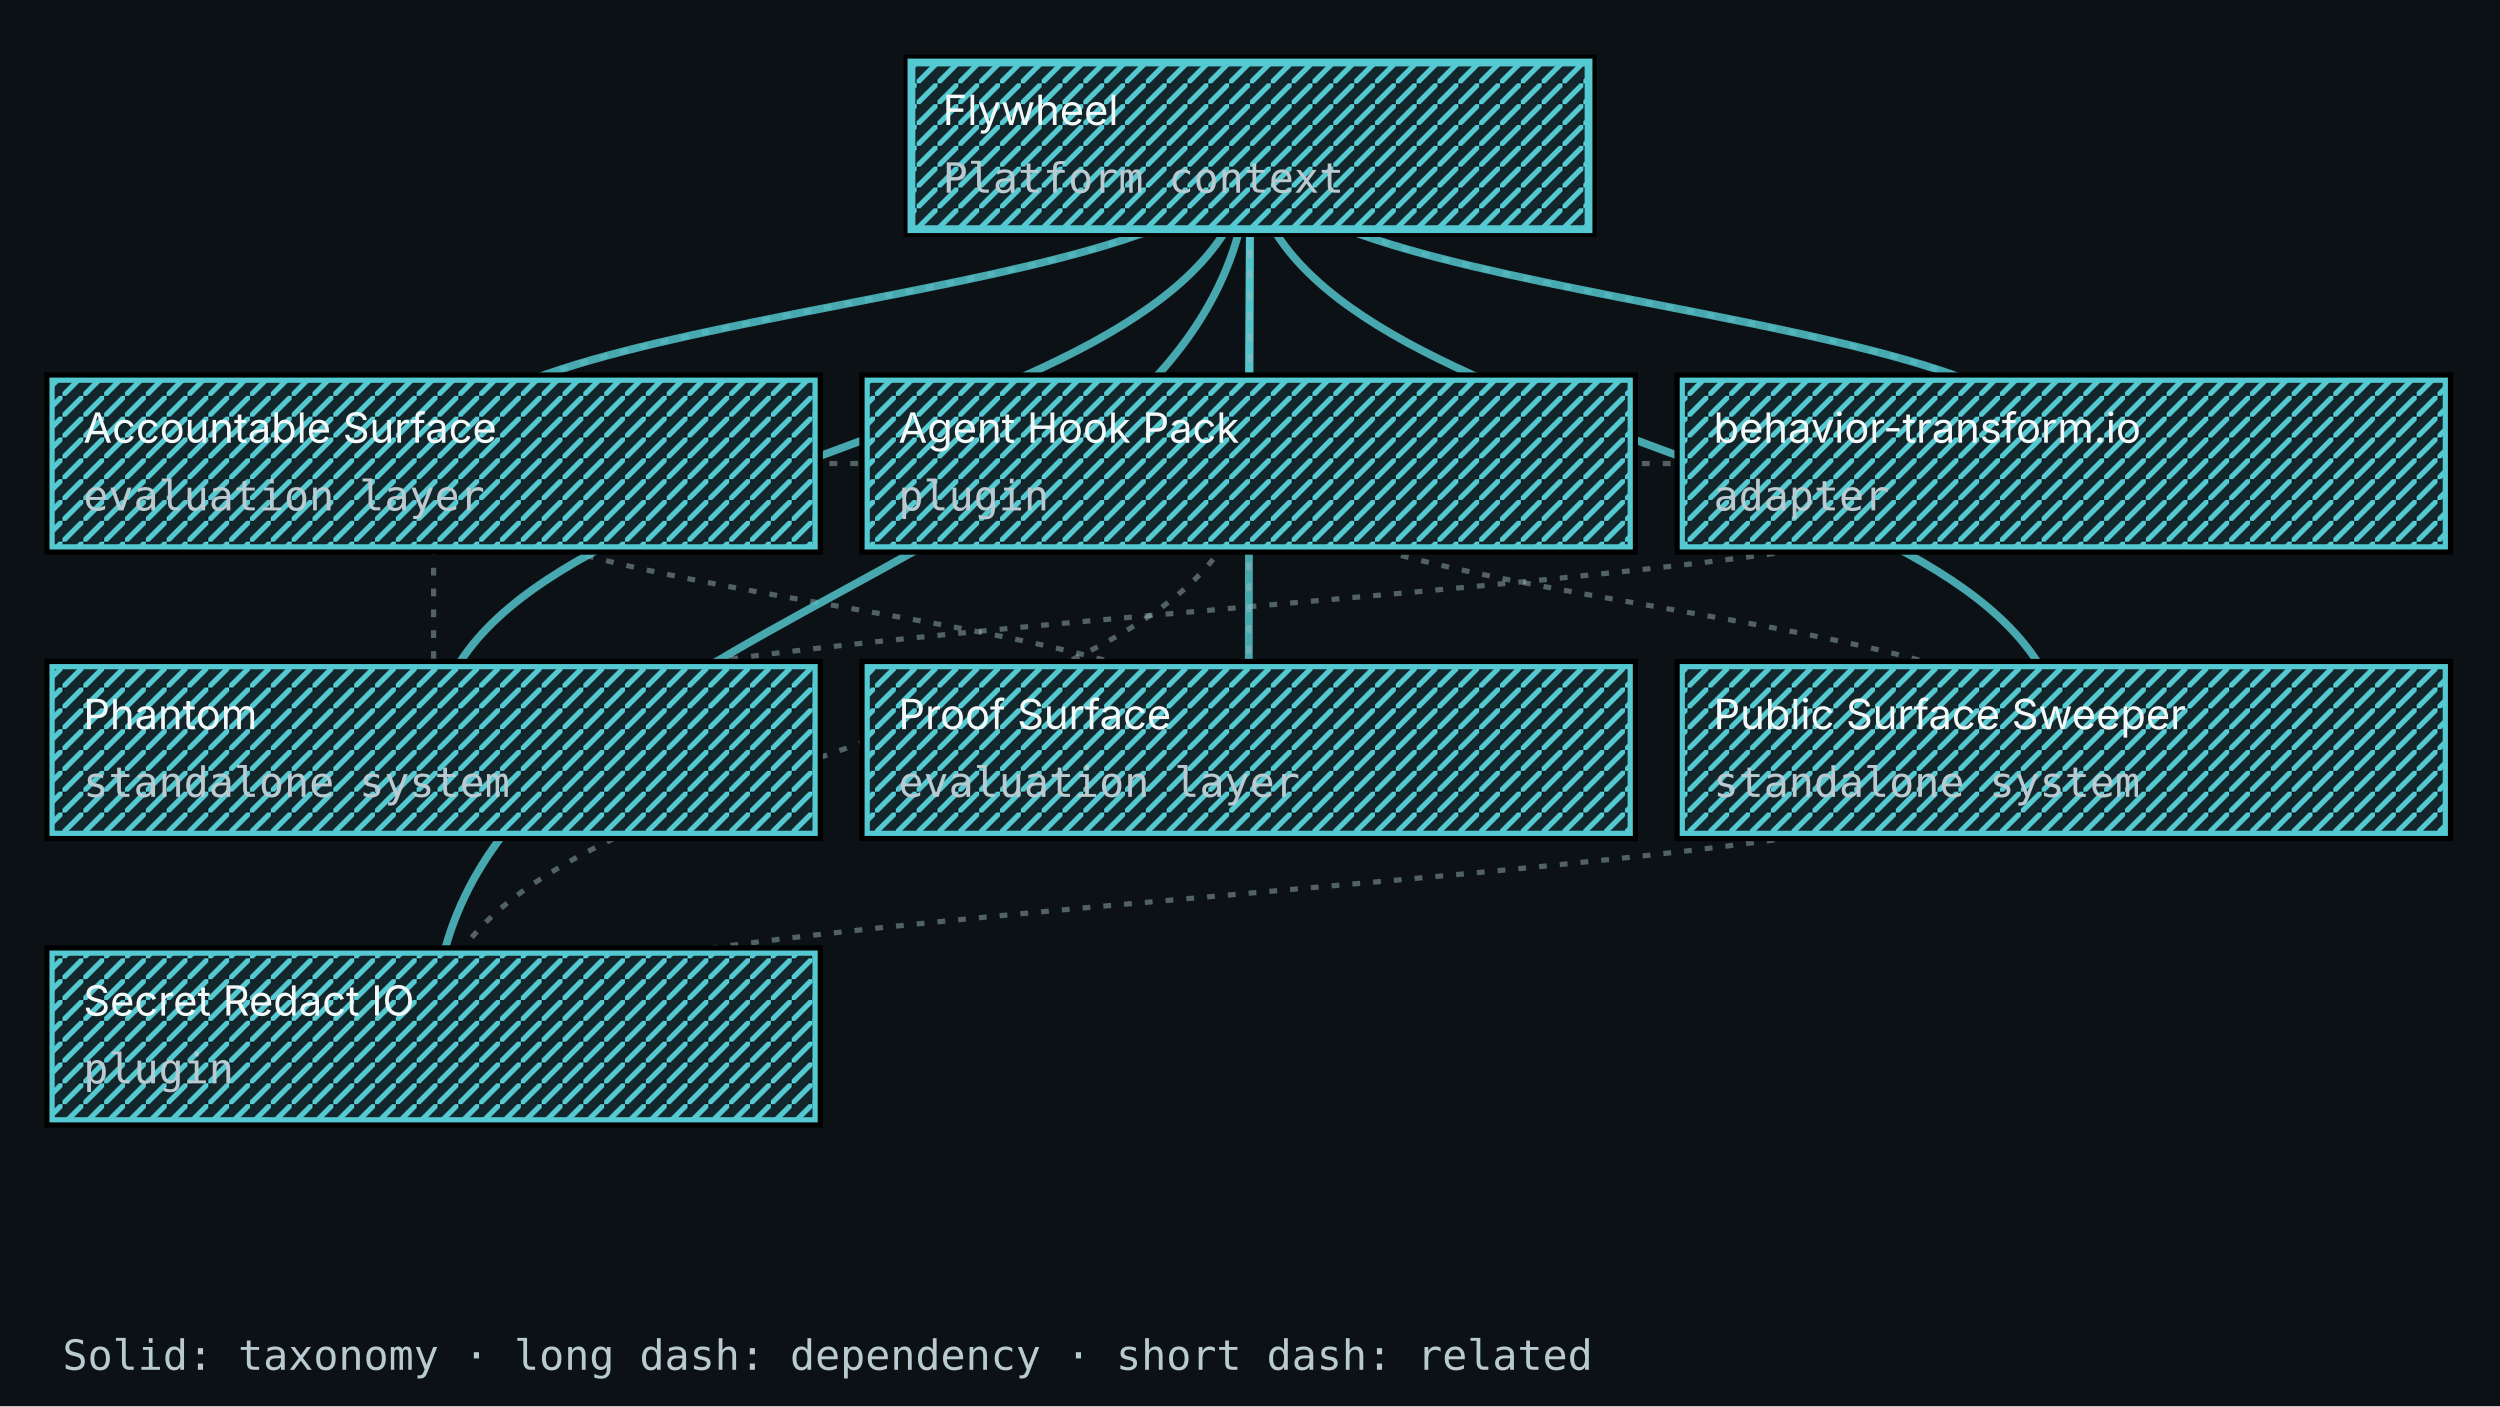
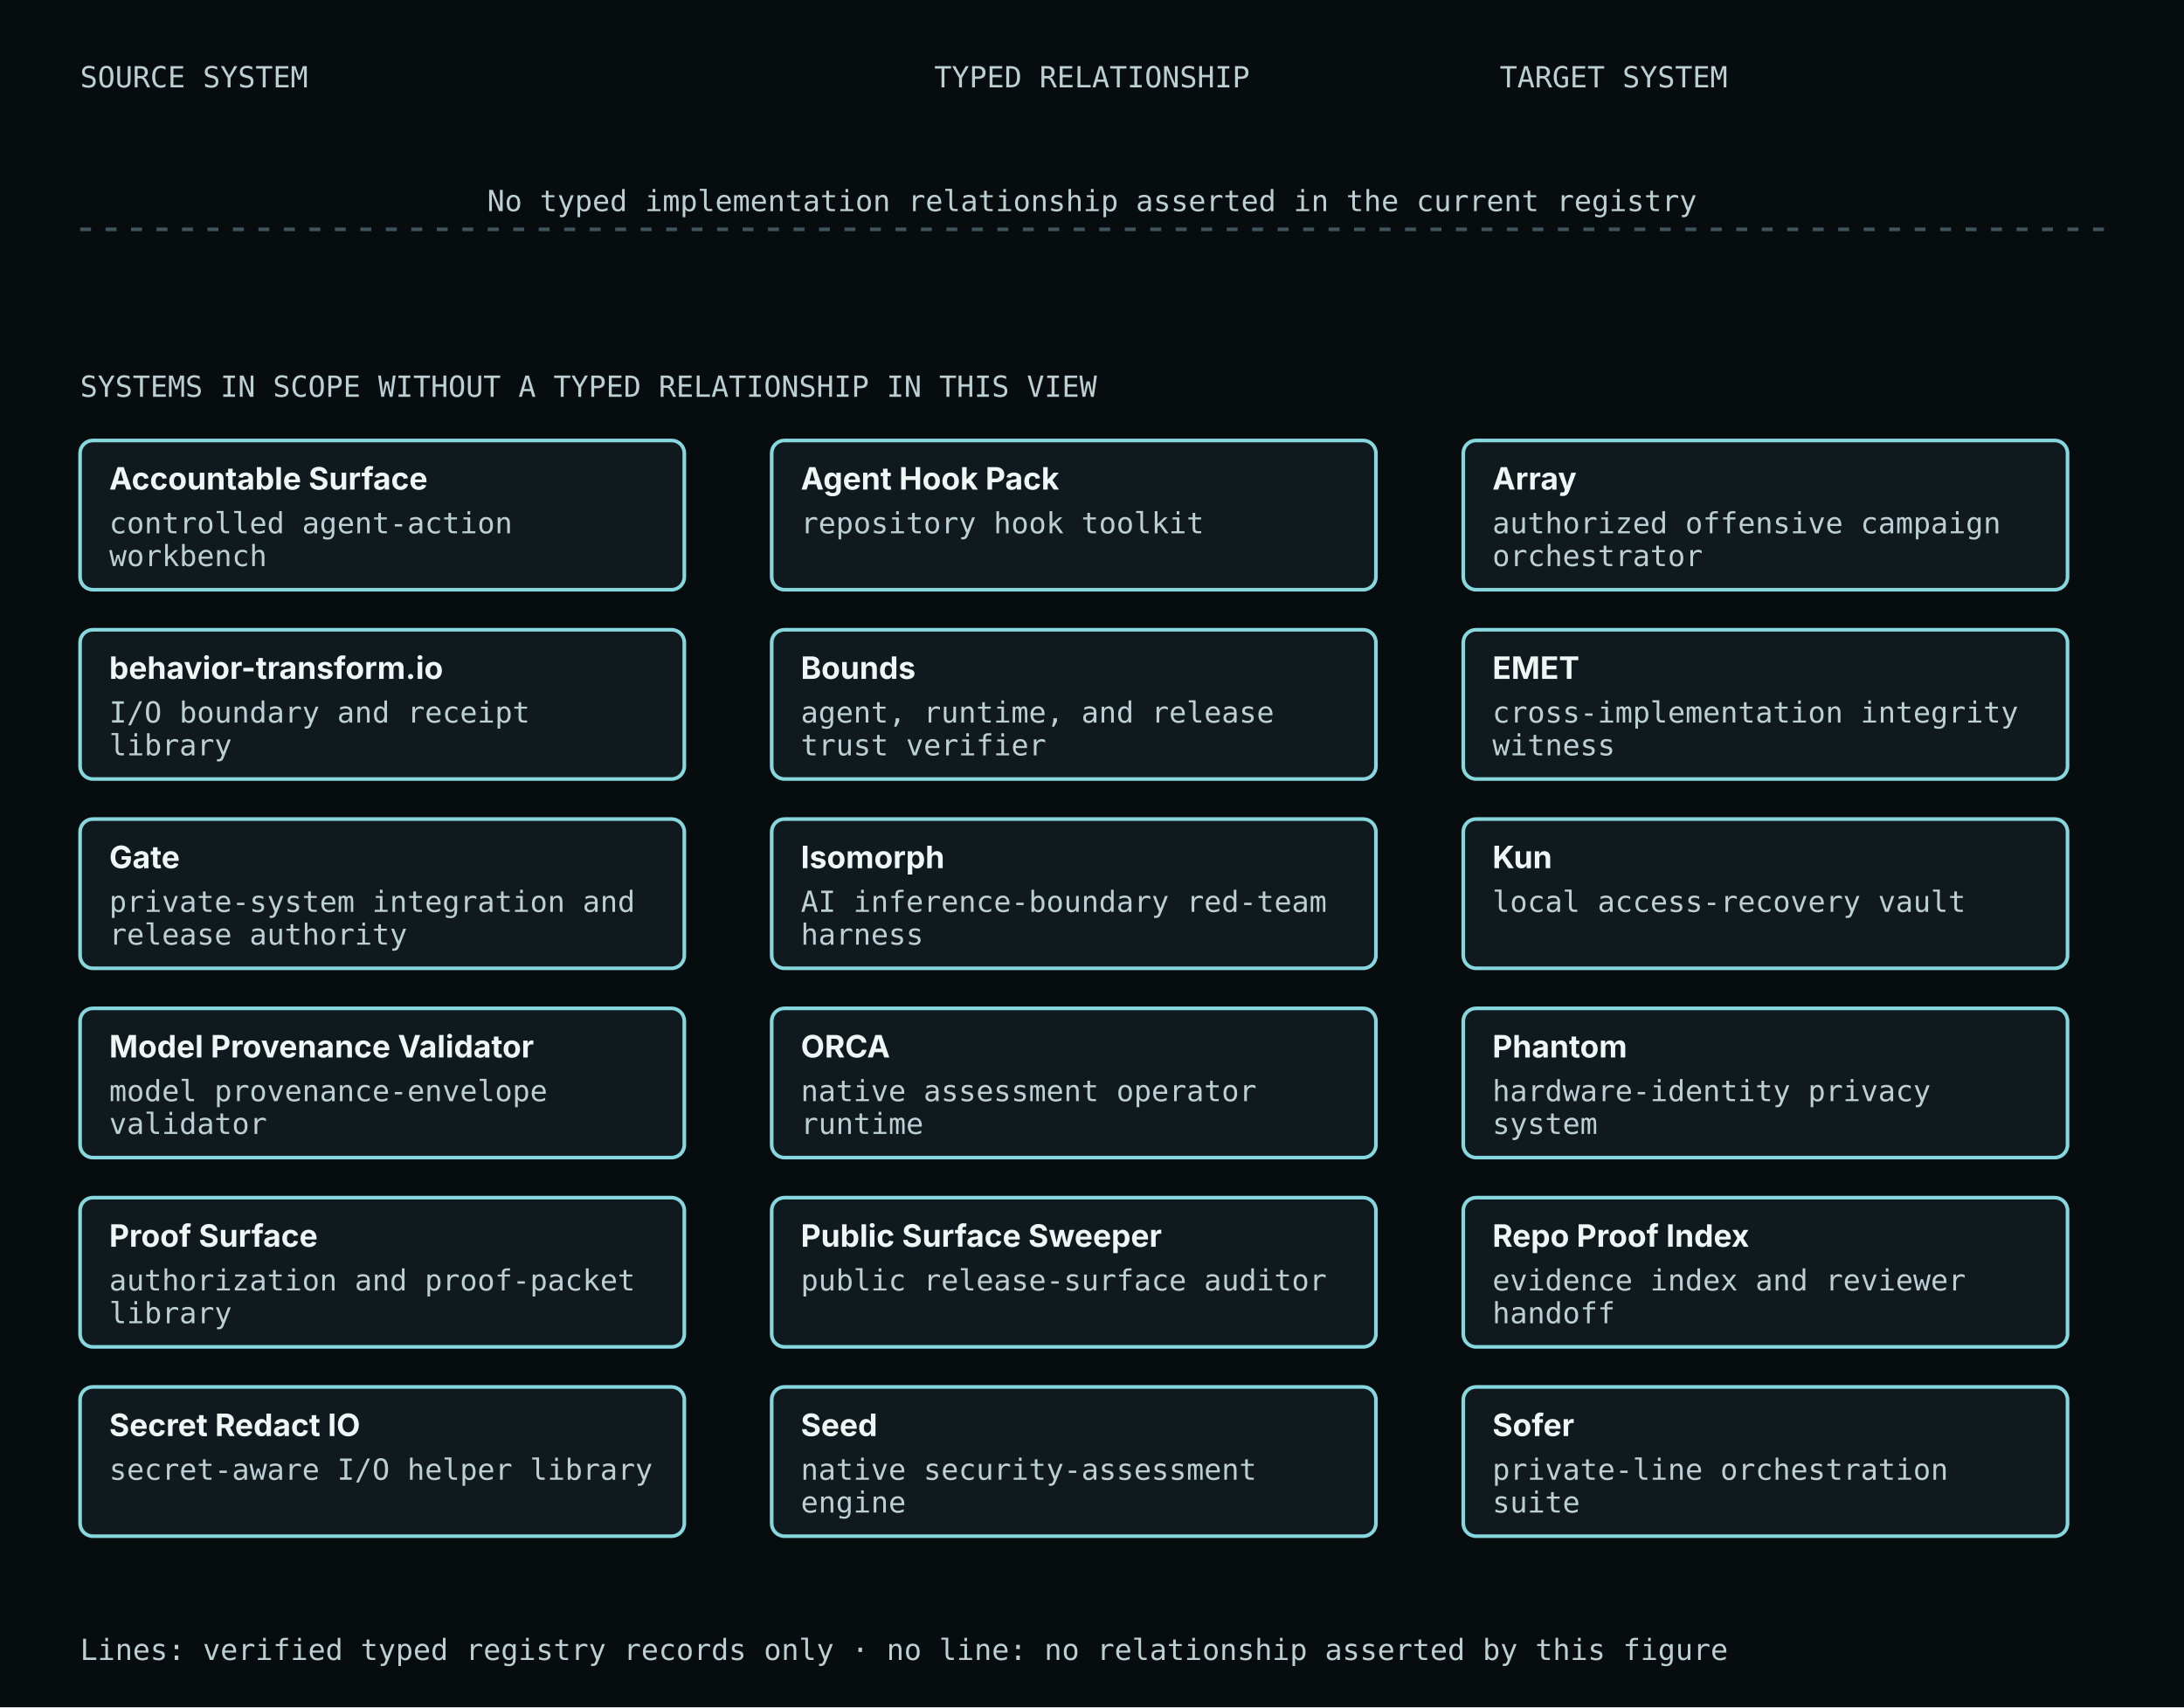
- <svg xmlns="http://www.w3.org/2000/svg" role="img" viewBox="0 0 960 540" aria-labelledby="security-capability-map-title security-capability-map-desc" data-figure-kind="relationship">
+ <svg xmlns="http://www.w3.org/2000/svg" role="img" width="1200" height="938" viewBox="0 0 1200 938" aria-labelledby="security-capability-map-title security-capability-map-desc" data-figure-kind="relationship">
  <defs>
-     <pattern id="security-capability-map-verified-pattern" width="8" height="8" patternUnits="userSpaceOnUse">
-       <rect width="8" height="8" fill="#13262b" />
-       <path d="M0 8L8 0" stroke="#54c9d1" stroke-width="2" />
-     </pattern>
-     <pattern id="security-capability-map-caution-pattern" width="10" height="10" patternUnits="userSpaceOnUse">
-       <rect width="10" height="10" fill="#291b18" />
-       <path d="M-2 10L10-2M4 12L12 4" stroke="#d47a5a" stroke-width="2" />
-     </pattern>
-     <pattern id="security-capability-map-unavailable-pattern" width="8" height="8" patternUnits="userSpaceOnUse">
-       <rect width="8" height="8" fill="#17252c" />
-       <circle cx="2" cy="2" r="1.2" fill="#9eb8bf" />
-     </pattern>
-     <marker id="security-capability-map-arrow" markerWidth="8" markerHeight="8" refX="7" refY="4" orient="auto" markerUnits="strokeWidth">
-       <path d="M0 0L8 4L0 8Z" fill="#9eb8bf" />
+     <marker id="security-capability-map-arrow" markerWidth="10" markerHeight="10" refX="9" refY="5" orient="auto">
+       <path d="M0 0L10 5L0 10Z" fill="#e98455" />
    </marker>
  </defs>
  <style>
-     text{font-family:"Hanken Grotesk",-apple-system,BlinkMacSystemFont,"Segoe UI",sans-serif;fill:#f2f8f8}
-     .mono{font-family:"Conso","JetBrains Mono",ui-monospace,"SFMono-Regular",monospace}
-     .muted{fill:#b9cbd0}.hairline{stroke:#36505a;stroke-width:1}.value{font-variant-numeric:tabular-nums}
-     [data-figure-point]:focus{outline:none}[data-figure-point]:focus-visible .focus-ring{stroke:#54c9d1;stroke-width:4;fill:none}
+     text{font-family:"Hanken Grotesk",-apple-system,BlinkMacSystemFont,"Segoe UI",sans-serif;fill:#eef6f6}
+     .mono{font-family:"Conso","JetBrains Mono",ui-monospace,"SFMono-Regular",monospace}.muted{fill:#bcd0d4}.relation-label{fill:#f4ddd1}
+     [data-figure-point]:focus{outline:none}[data-figure-point]:focus-visible .focus-ring{stroke:#f5f2e9;stroke-width:5}
  </style>
-   <rect width="960" height="540" fill="#0b1115" />
-   <path data-relationship-edge="true" data-edge-type="related" d="M166.50 178.00 C166.50 178.00 792.50 178.00 792.50 178.00" fill="none" stroke="#9eb8bf" stroke-width="2" stroke-dasharray="3 5" marker-end="url(#security-capability-map-arrow)" opacity="0.48" aria-hidden="true" />
-   <path data-relationship-edge="true" data-edge-type="related" d="M166.50 178.00 C166.50 117.00 480.00 117.00 480.00 56.00" fill="none" stroke="#9eb8bf" stroke-width="2" stroke-dasharray="3 5" marker-end="url(#security-capability-map-arrow)" opacity="0.48" aria-hidden="true" />
-   <path data-relationship-edge="true" data-edge-type="related" d="M166.50 178.00 C166.50 233.00 166.50 233.00 166.50 288.00" fill="none" stroke="#9eb8bf" stroke-width="2" stroke-dasharray="3 5" marker-end="url(#security-capability-map-arrow)" opacity="0.48" aria-hidden="true" />
-   <path data-relationship-edge="true" data-edge-type="related" d="M166.50 178.00 C166.50 233.00 479.50 233.00 479.50 288.00" fill="none" stroke="#9eb8bf" stroke-width="2" stroke-dasharray="3 5" marker-end="url(#security-capability-map-arrow)" opacity="0.48" aria-hidden="true" />
-   <path data-relationship-edge="true" data-edge-type="related" d="M479.50 178.00 C479.50 233.00 792.50 233.00 792.50 288.00" fill="none" stroke="#9eb8bf" stroke-width="2" stroke-dasharray="3 5" marker-end="url(#security-capability-map-arrow)" opacity="0.48" aria-hidden="true" />
-   <path data-relationship-edge="true" data-edge-type="related" d="M479.50 178.00 C479.50 288.00 166.50 288.00 166.50 398.00" fill="none" stroke="#9eb8bf" stroke-width="2" stroke-dasharray="3 5" marker-end="url(#security-capability-map-arrow)" opacity="0.48" aria-hidden="true" />
-   <path data-relationship-edge="true" data-edge-type="related" d="M792.50 178.00 C792.50 117.00 480.00 117.00 480.00 56.00" fill="none" stroke="#9eb8bf" stroke-width="2" stroke-dasharray="3 5" marker-end="url(#security-capability-map-arrow)" opacity="0.48" aria-hidden="true" />
-   <path data-relationship-edge="true" data-edge-type="related" d="M792.50 178.00 C792.50 233.00 166.50 233.00 166.50 288.00" fill="none" stroke="#9eb8bf" stroke-width="2" stroke-dasharray="3 5" marker-end="url(#security-capability-map-arrow)" opacity="0.48" aria-hidden="true" />
-   <path data-relationship-edge="true" data-edge-type="hierarchy" d="M480.00 56.00 C480.00 117.00 166.50 117.00 166.50 178.00" fill="none" stroke="#54c9d1" stroke-width="3" stroke-dasharray="none" marker-end="url(#security-capability-map-arrow)" opacity="0.82" aria-hidden="true" />
-   <path data-relationship-edge="true" data-edge-type="hierarchy" d="M480.00 56.00 C480.00 117.00 479.50 117.00 479.50 178.00" fill="none" stroke="#54c9d1" stroke-width="3" stroke-dasharray="none" marker-end="url(#security-capability-map-arrow)" opacity="0.82" aria-hidden="true" />
-   <path data-relationship-edge="true" data-edge-type="hierarchy" d="M480.00 56.00 C480.00 117.00 792.50 117.00 792.50 178.00" fill="none" stroke="#54c9d1" stroke-width="3" stroke-dasharray="none" marker-end="url(#security-capability-map-arrow)" opacity="0.82" aria-hidden="true" />
-   <path data-relationship-edge="true" data-edge-type="hierarchy" d="M480.00 56.00 C480.00 172.00 166.50 172.00 166.50 288.00" fill="none" stroke="#54c9d1" stroke-width="3" stroke-dasharray="none" marker-end="url(#security-capability-map-arrow)" opacity="0.82" aria-hidden="true" />
-   <path data-relationship-edge="true" data-edge-type="hierarchy" d="M480.00 56.00 C480.00 172.00 479.50 172.00 479.50 288.00" fill="none" stroke="#54c9d1" stroke-width="3" stroke-dasharray="none" marker-end="url(#security-capability-map-arrow)" opacity="0.82" aria-hidden="true" />
-   <path data-relationship-edge="true" data-edge-type="related" d="M480.00 56.00 C480.00 172.00 479.50 172.00 479.50 288.00" fill="none" stroke="#9eb8bf" stroke-width="2" stroke-dasharray="3 5" marker-end="url(#security-capability-map-arrow)" opacity="0.48" aria-hidden="true" />
-   <path data-relationship-edge="true" data-edge-type="hierarchy" d="M480.00 56.00 C480.00 172.00 792.50 172.00 792.50 288.00" fill="none" stroke="#54c9d1" stroke-width="3" stroke-dasharray="none" marker-end="url(#security-capability-map-arrow)" opacity="0.82" aria-hidden="true" />
-   <path data-relationship-edge="true" data-edge-type="hierarchy" d="M480.00 56.00 C480.00 227.00 166.50 227.00 166.50 398.00" fill="none" stroke="#54c9d1" stroke-width="3" stroke-dasharray="none" marker-end="url(#security-capability-map-arrow)" opacity="0.82" aria-hidden="true" />
-   <path data-relationship-edge="true" data-edge-type="related" d="M792.50 288.00 C792.50 343.00 166.50 343.00 166.50 398.00" fill="none" stroke="#9eb8bf" stroke-width="2" stroke-dasharray="3 5" marker-end="url(#security-capability-map-arrow)" opacity="0.48" aria-hidden="true" />
-   <g data-figure-point="true" data-figure-key="accountable-surface" data-status-label="evaluation layer" role="graphics-symbol" aria-label="Accountable Surface. evaluation layer." tabindex="-1">
-     <rect class="focus-ring" x="17" y="143" width="299" height="70" stroke="transparent" />
-     <rect x="20" y="146" width="293" height="64" fill="url(#security-capability-map-verified-pattern)" stroke="#54c9d1" stroke-width="2" stroke-dasharray="none" />
-     <text data-node-label="true" x="32" y="170" font-size="16">Accountable Surface</text>
-     <text data-node-label="true" x="32" y="196" class="mono muted" font-size="16">evaluation layer</text>
+   <rect width="1200" height="938" fill="#070c0f" />
+   <text x="44" y="48" class="mono muted" font-size="16">SOURCE SYSTEM</text>
+   <text x="600" y="48" text-anchor="middle" class="mono muted" font-size="16">TYPED RELATIONSHIP</text>
+   <text x="824" y="48" class="mono muted" font-size="16">TARGET SYSTEM</text>
+   <g role="note" aria-label="No typed implementation relationship is asserted among these systems in the current registry.">
+     <line x1="44" y1="126" x2="1156" y2="126" stroke="#42545b" stroke-width="2" stroke-dasharray="6 8" />
+     <text x="600" y="116" text-anchor="middle" class="mono muted" font-size="16">No typed implementation relationship asserted in the current registry</text>
  </g>
-   <g data-figure-point="true" data-figure-key="agent-hook-pack" data-status-label="plugin" role="graphics-symbol" aria-label="Agent Hook Pack. plugin." tabindex="-1">
-     <rect class="focus-ring" x="330" y="143" width="299" height="70" stroke="transparent" />
-     <rect x="333" y="146" width="293" height="64" fill="url(#security-capability-map-verified-pattern)" stroke="#54c9d1" stroke-width="2" stroke-dasharray="none" />
-     <text data-node-label="true" x="345" y="170" font-size="16">Agent Hook Pack</text>
-     <text data-node-label="true" x="345" y="196" class="mono muted" font-size="16">plugin</text>
+   <text x="44" y="218" class="mono muted" font-size="16">SYSTEMS IN SCOPE WITHOUT A TYPED RELATIONSHIP IN THIS VIEW</text>
+   <g data-figure-point="true" data-figure-key="accountable-surface" data-node-instance="isolated-0" role="graphics-symbol" aria-label="Accountable Surface. controlled agent-action workbench." tabindex="0">
+     <rect class="focus-ring" x="40" y="238" width="340" height="90" rx="10" fill="none" stroke="transparent" />
+     <rect x="44" y="242" width="332" height="82" rx="7" fill="#10191e" stroke="#87d7df" stroke-width="2" />
+     <text x="60" y="269" font-size="17" font-weight="700">Accountable Surface</text>
+     <text x="60" y="293" class="mono muted" font-size="16">controlled agent-action</text>
+     <text x="60" y="311" class="mono muted" font-size="16">workbench</text>
  </g>
-   <g data-figure-point="true" data-figure-key="behavior-transform" data-status-label="adapter" role="graphics-symbol" aria-label="behavior-transform.io. adapter." tabindex="-1">
-     <rect class="focus-ring" x="643" y="143" width="299" height="70" stroke="transparent" />
-     <rect x="646" y="146" width="293" height="64" fill="url(#security-capability-map-verified-pattern)" stroke="#54c9d1" stroke-width="2" stroke-dasharray="none" />
-     <text data-node-label="true" x="658" y="170" font-size="16">behavior-transform.io</text>
-     <text data-node-label="true" x="658" y="196" class="mono muted" font-size="16">adapter</text>
+   <g data-figure-point="true" data-figure-key="agent-hook-pack" data-node-instance="isolated-1" role="graphics-symbol" aria-label="Agent Hook Pack. repository hook toolkit." tabindex="0">
+     <rect class="focus-ring" x="420" y="238" width="340" height="90" rx="10" fill="none" stroke="transparent" />
+     <rect x="424" y="242" width="332" height="82" rx="7" fill="#10191e" stroke="#87d7df" stroke-width="2" />
+     <text x="440" y="269" font-size="17" font-weight="700">Agent Hook Pack</text>
+     <text x="440" y="293" class="mono muted" font-size="16">repository hook toolkit</text>
  </g>
-   <g data-figure-point="true" data-figure-key="flywheel" data-status-label="Platform context" role="graphics-symbol" aria-label="Flywheel. Platform context." tabindex="-1">
-     <rect class="focus-ring" x="347" y="21" width="266" height="70" stroke="transparent" />
-     <rect x="350" y="24" width="260" height="64" fill="url(#security-capability-map-verified-pattern)" stroke="#54c9d1" stroke-width="3" stroke-dasharray="none" />
-     <text data-node-label="true" x="362" y="48" font-size="16">Flywheel</text>
-     <text data-node-label="true" x="362" y="74" class="mono muted" font-size="16">Platform context</text>
+   <g data-figure-point="true" data-figure-key="array" data-node-instance="isolated-2" role="graphics-symbol" aria-label="Array. authorized offensive campaign orchestrator." tabindex="0">
+     <rect class="focus-ring" x="800" y="238" width="340" height="90" rx="10" fill="none" stroke="transparent" />
+     <rect x="804" y="242" width="332" height="82" rx="7" fill="#10191e" stroke="#87d7df" stroke-width="2" />
+     <text x="820" y="269" font-size="17" font-weight="700">Array</text>
+     <text x="820" y="293" class="mono muted" font-size="16">authorized offensive campaign</text>
+     <text x="820" y="311" class="mono muted" font-size="16">orchestrator</text>
  </g>
-   <g data-figure-point="true" data-figure-key="phantom" data-status-label="standalone system" role="graphics-symbol" aria-label="Phantom. standalone system." tabindex="-1">
-     <rect class="focus-ring" x="17" y="253" width="299" height="70" stroke="transparent" />
-     <rect x="20" y="256" width="293" height="64" fill="url(#security-capability-map-verified-pattern)" stroke="#54c9d1" stroke-width="2" stroke-dasharray="none" />
-     <text data-node-label="true" x="32" y="280" font-size="16">Phantom</text>
-     <text data-node-label="true" x="32" y="306" class="mono muted" font-size="16">standalone system</text>
+   <g data-figure-point="true" data-figure-key="behavior-transform" data-node-instance="isolated-3" role="graphics-symbol" aria-label="behavior-transform.io. I/O boundary and receipt library." tabindex="0">
+     <rect class="focus-ring" x="40" y="342" width="340" height="90" rx="10" fill="none" stroke="transparent" />
+     <rect x="44" y="346" width="332" height="82" rx="7" fill="#10191e" stroke="#87d7df" stroke-width="2" />
+     <text x="60" y="373" font-size="17" font-weight="700">behavior-transform.io</text>
+     <text x="60" y="397" class="mono muted" font-size="16">I/O boundary and receipt</text>
+     <text x="60" y="415" class="mono muted" font-size="16">library</text>
  </g>
-   <g data-figure-point="true" data-figure-key="proof-surface" data-status-label="evaluation layer" role="graphics-symbol" aria-label="Proof Surface. evaluation layer." tabindex="-1">
-     <rect class="focus-ring" x="330" y="253" width="299" height="70" stroke="transparent" />
-     <rect x="333" y="256" width="293" height="64" fill="url(#security-capability-map-verified-pattern)" stroke="#54c9d1" stroke-width="2" stroke-dasharray="none" />
-     <text data-node-label="true" x="345" y="280" font-size="16">Proof Surface</text>
-     <text data-node-label="true" x="345" y="306" class="mono muted" font-size="16">evaluation layer</text>
+   <g data-figure-point="true" data-figure-key="bounds" data-node-instance="isolated-4" role="graphics-symbol" aria-label="Bounds. agent, runtime, and release trust verifier." tabindex="0">
+     <rect class="focus-ring" x="420" y="342" width="340" height="90" rx="10" fill="none" stroke="transparent" />
+     <rect x="424" y="346" width="332" height="82" rx="7" fill="#10191e" stroke="#87d7df" stroke-width="2" />
+     <text x="440" y="373" font-size="17" font-weight="700">Bounds</text>
+     <text x="440" y="397" class="mono muted" font-size="16">agent, runtime, and release</text>
+     <text x="440" y="415" class="mono muted" font-size="16">trust verifier</text>
  </g>
-   <g data-figure-point="true" data-figure-key="public-surface-sweeper" data-status-label="standalone system" role="graphics-symbol" aria-label="Public Surface Sweeper. standalone system." tabindex="-1">
-     <rect class="focus-ring" x="643" y="253" width="299" height="70" stroke="transparent" />
-     <rect x="646" y="256" width="293" height="64" fill="url(#security-capability-map-verified-pattern)" stroke="#54c9d1" stroke-width="2" stroke-dasharray="none" />
-     <text data-node-label="true" x="658" y="280" font-size="16">Public Surface Sweeper</text>
-     <text data-node-label="true" x="658" y="306" class="mono muted" font-size="16">standalone system</text>
+   <g data-figure-point="true" data-figure-key="emet" data-node-instance="isolated-5" role="graphics-symbol" aria-label="EMET. cross-implementation integrity witness." tabindex="0">
+     <rect class="focus-ring" x="800" y="342" width="340" height="90" rx="10" fill="none" stroke="transparent" />
+     <rect x="804" y="346" width="332" height="82" rx="7" fill="#10191e" stroke="#87d7df" stroke-width="2" />
+     <text x="820" y="373" font-size="17" font-weight="700">EMET</text>
+     <text x="820" y="397" class="mono muted" font-size="16">cross-implementation integrity</text>
+     <text x="820" y="415" class="mono muted" font-size="16">witness</text>
  </g>
-   <g data-figure-point="true" data-figure-key="secret-redact-io" data-status-label="plugin" role="graphics-symbol" aria-label="Secret Redact IO. plugin." tabindex="-1">
-     <rect class="focus-ring" x="17" y="363" width="299" height="70" stroke="transparent" />
-     <rect x="20" y="366" width="293" height="64" fill="url(#security-capability-map-verified-pattern)" stroke="#54c9d1" stroke-width="2" stroke-dasharray="none" />
-     <text data-node-label="true" x="32" y="390" font-size="16">Secret Redact IO</text>
-     <text data-node-label="true" x="32" y="416" class="mono muted" font-size="16">plugin</text>
+   <g data-figure-point="true" data-figure-key="gate" data-node-instance="isolated-6" role="graphics-symbol" aria-label="Gate. private-system integration and release authority." tabindex="0">
+     <rect class="focus-ring" x="40" y="446" width="340" height="90" rx="10" fill="none" stroke="transparent" />
+     <rect x="44" y="450" width="332" height="82" rx="7" fill="#10191e" stroke="#87d7df" stroke-width="2" />
+     <text x="60" y="477" font-size="17" font-weight="700">Gate</text>
+     <text x="60" y="501" class="mono muted" font-size="16">private-system integration and</text>
+     <text x="60" y="519" class="mono muted" font-size="16">release authority</text>
  </g>
-   <text x="24" y="526" class="mono muted" font-size="16">Solid: taxonomy · long dash: dependency · short dash: related</text>
+   <g data-figure-point="true" data-figure-key="isomorph" data-node-instance="isolated-7" role="graphics-symbol" aria-label="Isomorph. AI inference-boundary red-team harness." tabindex="0">
+     <rect class="focus-ring" x="420" y="446" width="340" height="90" rx="10" fill="none" stroke="transparent" />
+     <rect x="424" y="450" width="332" height="82" rx="7" fill="#10191e" stroke="#87d7df" stroke-width="2" />
+     <text x="440" y="477" font-size="17" font-weight="700">Isomorph</text>
+     <text x="440" y="501" class="mono muted" font-size="16">AI inference-boundary red-team</text>
+     <text x="440" y="519" class="mono muted" font-size="16">harness</text>
+   </g>
+   <g data-figure-point="true" data-figure-key="kun" data-node-instance="isolated-8" role="graphics-symbol" aria-label="Kun. local access-recovery vault." tabindex="0">
+     <rect class="focus-ring" x="800" y="446" width="340" height="90" rx="10" fill="none" stroke="transparent" />
+     <rect x="804" y="450" width="332" height="82" rx="7" fill="#10191e" stroke="#87d7df" stroke-width="2" />
+     <text x="820" y="477" font-size="17" font-weight="700">Kun</text>
+     <text x="820" y="501" class="mono muted" font-size="16">local access-recovery vault</text>
+   </g>
+   <g data-figure-point="true" data-figure-key="model-provenance-validator" data-node-instance="isolated-9" role="graphics-symbol" aria-label="Model Provenance Validator. model provenance-envelope validator." tabindex="0">
+     <rect class="focus-ring" x="40" y="550" width="340" height="90" rx="10" fill="none" stroke="transparent" />
+     <rect x="44" y="554" width="332" height="82" rx="7" fill="#10191e" stroke="#87d7df" stroke-width="2" />
+     <text x="60" y="581" font-size="17" font-weight="700">Model Provenance Validator</text>
+     <text x="60" y="605" class="mono muted" font-size="16">model provenance-envelope</text>
+     <text x="60" y="623" class="mono muted" font-size="16">validator</text>
+   </g>
+   <g data-figure-point="true" data-figure-key="orca" data-node-instance="isolated-10" role="graphics-symbol" aria-label="ORCA. native assessment operator runtime." tabindex="0">
+     <rect class="focus-ring" x="420" y="550" width="340" height="90" rx="10" fill="none" stroke="transparent" />
+     <rect x="424" y="554" width="332" height="82" rx="7" fill="#10191e" stroke="#87d7df" stroke-width="2" />
+     <text x="440" y="581" font-size="17" font-weight="700">ORCA</text>
+     <text x="440" y="605" class="mono muted" font-size="16">native assessment operator</text>
+     <text x="440" y="623" class="mono muted" font-size="16">runtime</text>
+   </g>
+   <g data-figure-point="true" data-figure-key="phantom" data-node-instance="isolated-11" role="graphics-symbol" aria-label="Phantom. hardware-identity privacy system." tabindex="0">
+     <rect class="focus-ring" x="800" y="550" width="340" height="90" rx="10" fill="none" stroke="transparent" />
+     <rect x="804" y="554" width="332" height="82" rx="7" fill="#10191e" stroke="#87d7df" stroke-width="2" />
+     <text x="820" y="581" font-size="17" font-weight="700">Phantom</text>
+     <text x="820" y="605" class="mono muted" font-size="16">hardware-identity privacy</text>
+     <text x="820" y="623" class="mono muted" font-size="16">system</text>
+   </g>
+   <g data-figure-point="true" data-figure-key="proof-surface" data-node-instance="isolated-12" role="graphics-symbol" aria-label="Proof Surface. authorization and proof-packet library." tabindex="0">
+     <rect class="focus-ring" x="40" y="654" width="340" height="90" rx="10" fill="none" stroke="transparent" />
+     <rect x="44" y="658" width="332" height="82" rx="7" fill="#10191e" stroke="#87d7df" stroke-width="2" />
+     <text x="60" y="685" font-size="17" font-weight="700">Proof Surface</text>
+     <text x="60" y="709" class="mono muted" font-size="16">authorization and proof-packet</text>
+     <text x="60" y="727" class="mono muted" font-size="16">library</text>
+   </g>
+   <g data-figure-point="true" data-figure-key="public-surface-sweeper" data-node-instance="isolated-13" role="graphics-symbol" aria-label="Public Surface Sweeper. public release-surface auditor." tabindex="0">
+     <rect class="focus-ring" x="420" y="654" width="340" height="90" rx="10" fill="none" stroke="transparent" />
+     <rect x="424" y="658" width="332" height="82" rx="7" fill="#10191e" stroke="#87d7df" stroke-width="2" />
+     <text x="440" y="685" font-size="17" font-weight="700">Public Surface Sweeper</text>
+     <text x="440" y="709" class="mono muted" font-size="16">public release-surface auditor</text>
+   </g>
+   <g data-figure-point="true" data-figure-key="repo-proof-index" data-node-instance="isolated-14" role="graphics-symbol" aria-label="Repo Proof Index. evidence index and reviewer handoff." tabindex="0">
+     <rect class="focus-ring" x="800" y="654" width="340" height="90" rx="10" fill="none" stroke="transparent" />
+     <rect x="804" y="658" width="332" height="82" rx="7" fill="#10191e" stroke="#87d7df" stroke-width="2" />
+     <text x="820" y="685" font-size="17" font-weight="700">Repo Proof Index</text>
+     <text x="820" y="709" class="mono muted" font-size="16">evidence index and reviewer</text>
+     <text x="820" y="727" class="mono muted" font-size="16">handoff</text>
+   </g>
+   <g data-figure-point="true" data-figure-key="secret-redact-io" data-node-instance="isolated-15" role="graphics-symbol" aria-label="Secret Redact IO. secret-aware I/O helper library." tabindex="0">
+     <rect class="focus-ring" x="40" y="758" width="340" height="90" rx="10" fill="none" stroke="transparent" />
+     <rect x="44" y="762" width="332" height="82" rx="7" fill="#10191e" stroke="#87d7df" stroke-width="2" />
+     <text x="60" y="789" font-size="17" font-weight="700">Secret Redact IO</text>
+     <text x="60" y="813" class="mono muted" font-size="16">secret-aware I/O helper library</text>
+   </g>
+   <g data-figure-point="true" data-figure-key="seed" data-node-instance="isolated-16" role="graphics-symbol" aria-label="Seed. native security-assessment engine." tabindex="0">
+     <rect class="focus-ring" x="420" y="758" width="340" height="90" rx="10" fill="none" stroke="transparent" />
+     <rect x="424" y="762" width="332" height="82" rx="7" fill="#10191e" stroke="#87d7df" stroke-width="2" />
+     <text x="440" y="789" font-size="17" font-weight="700">Seed</text>
+     <text x="440" y="813" class="mono muted" font-size="16">native security-assessment</text>
+     <text x="440" y="831" class="mono muted" font-size="16">engine</text>
+   </g>
+   <g data-figure-point="true" data-figure-key="sofer" data-node-instance="isolated-17" role="graphics-symbol" aria-label="Sofer. private-line orchestration suite." tabindex="0">
+     <rect class="focus-ring" x="800" y="758" width="340" height="90" rx="10" fill="none" stroke="transparent" />
+     <rect x="804" y="762" width="332" height="82" rx="7" fill="#10191e" stroke="#87d7df" stroke-width="2" />
+     <text x="820" y="789" font-size="17" font-weight="700">Sofer</text>
+     <text x="820" y="813" class="mono muted" font-size="16">private-line orchestration</text>
+     <text x="820" y="831" class="mono muted" font-size="16">suite</text>
+   </g>
+   <text x="44" y="912" class="mono muted" font-size="16">Lines: verified typed registry records only · no line: no relationship asserted by this figure</text>
</svg>
